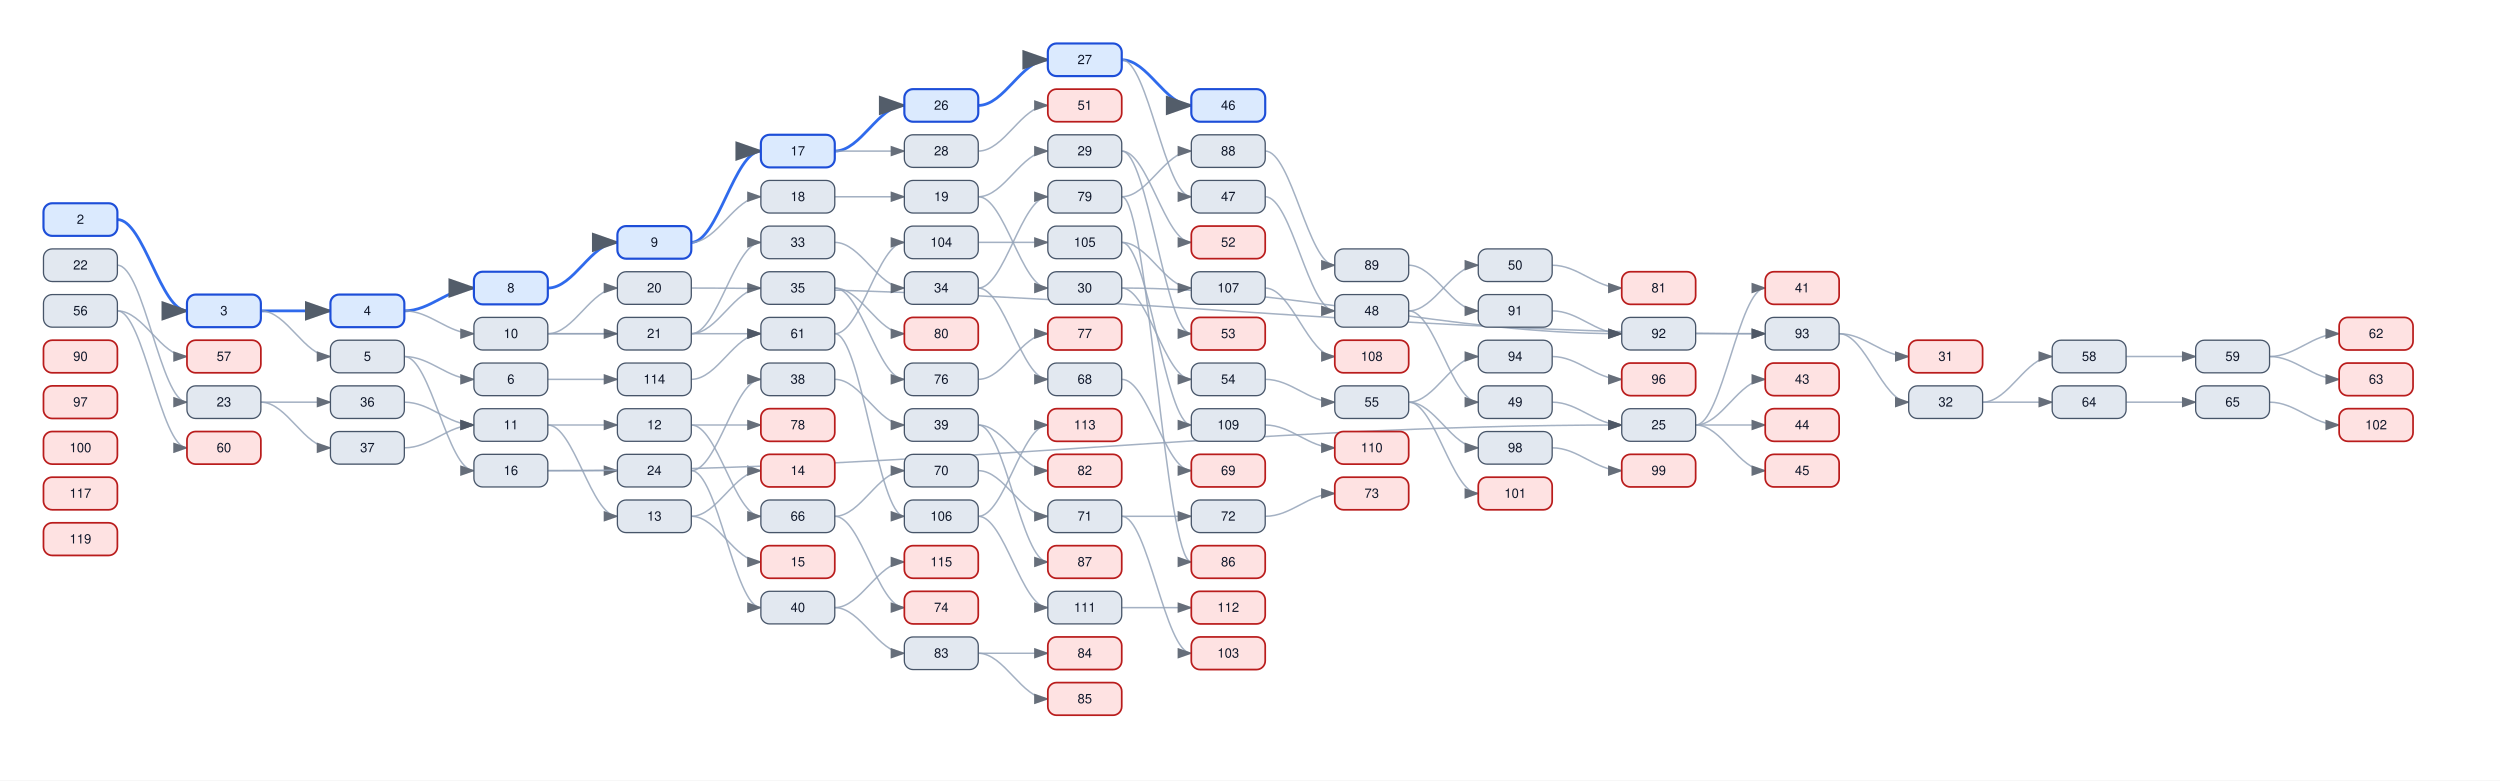
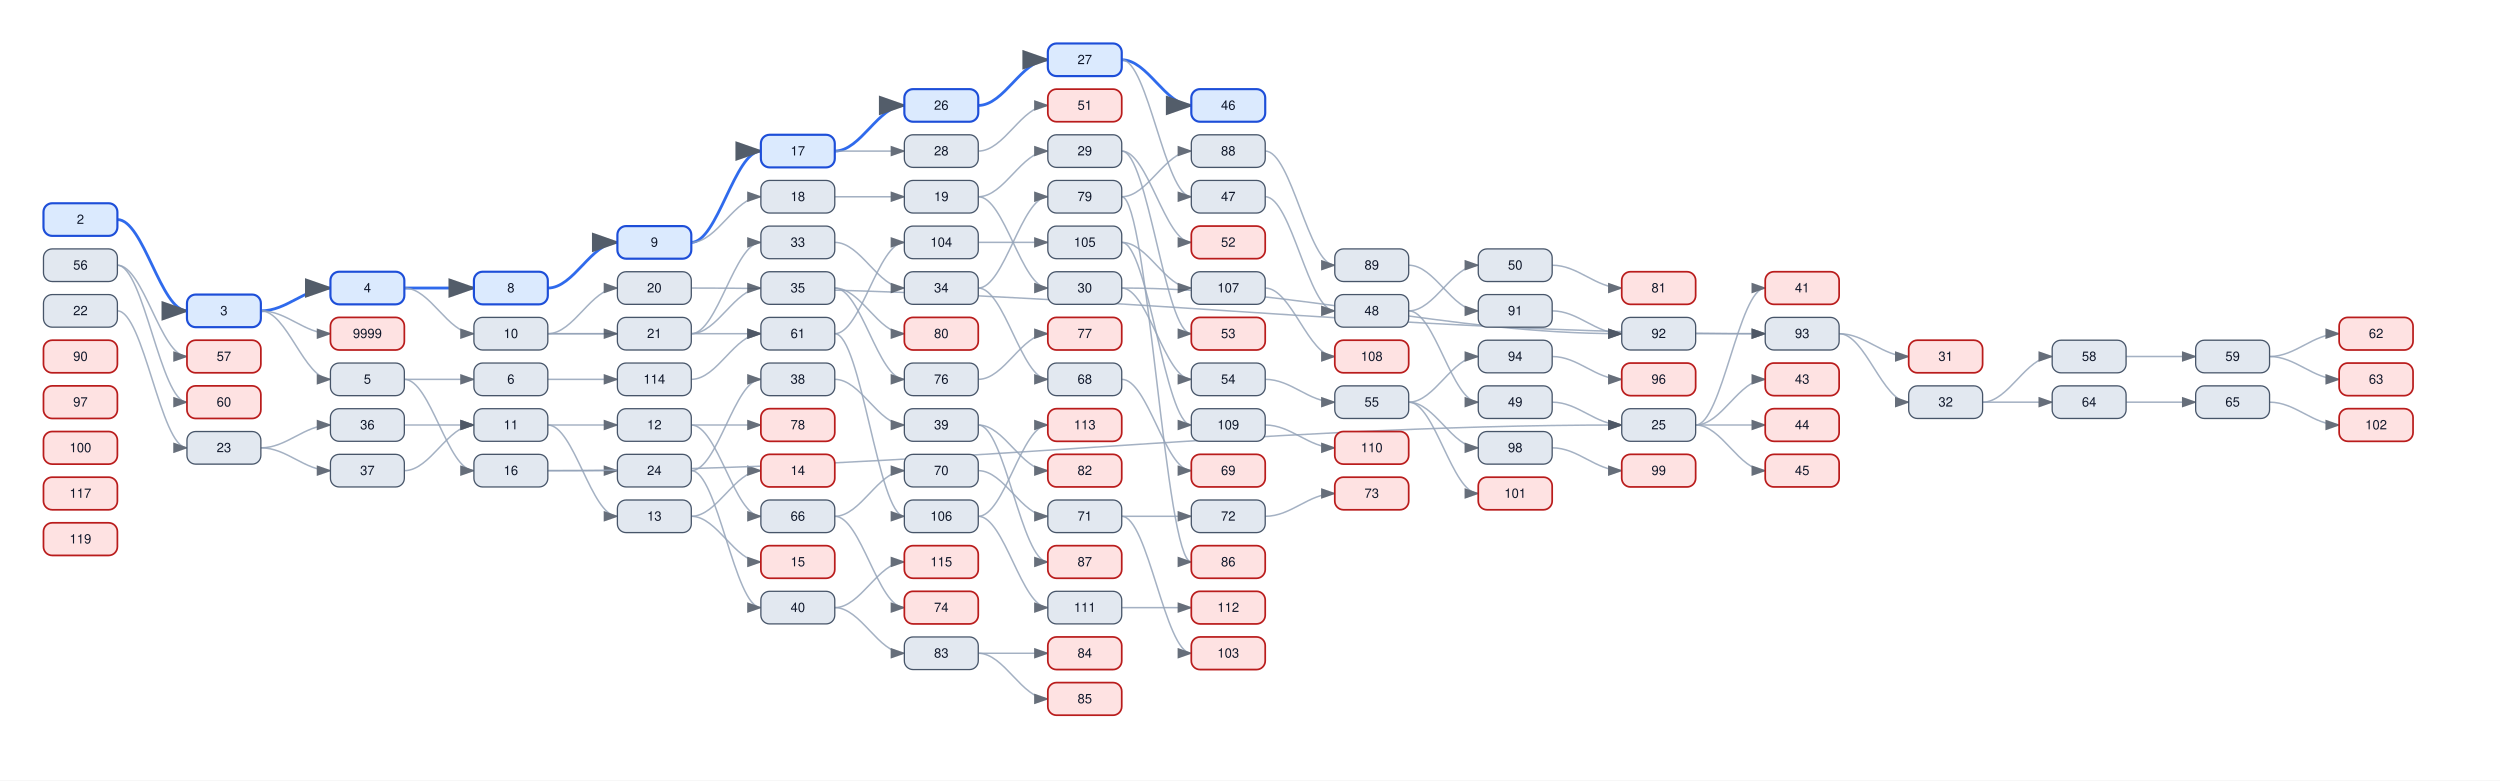
<svg xmlns="http://www.w3.org/2000/svg" width="2300" height="718" viewBox="0 0 2300 718">
  <defs>
    <marker id="arrow" markerWidth="10" markerHeight="7" refX="9" refY="3.5" orient="auto">
      <polygon points="0 0, 10 3.5, 0 7" fill="#4b5563" />
    </marker>
  </defs>
  <rect x="0" y="0" width="2300" height="718" fill="#ffffff" />
  <path d="M 108 202 C 132.0 202, 148.0 286, 172 286" fill="none" stroke="#2563eb" stroke-width="2.6" opacity="0.95" marker-end="url(#arrow)" />
-   <path d="M 240 286 C 264.0 286, 280.0 286, 304 286" fill="none" stroke="#2563eb" stroke-width="2.6" opacity="0.95" marker-end="url(#arrow)" />
-   <path d="M 240 286 C 264.0 286, 280.0 328, 304 328" fill="none" stroke="#94a3b8" stroke-width="1.4" opacity="0.85" marker-end="url(#arrow)" />
-   <path d="M 372 286 C 396.0 286, 412.0 265, 436 265" fill="none" stroke="#2563eb" stroke-width="2.6" opacity="0.95" marker-end="url(#arrow)" />
-   <path d="M 372 286 C 396.0 286, 412.0 307, 436 307" fill="none" stroke="#94a3b8" stroke-width="1.4" opacity="0.85" marker-end="url(#arrow)" />
-   <path d="M 372 328 C 396.0 328, 412.0 349, 436 349" fill="none" stroke="#94a3b8" stroke-width="1.4" opacity="0.85" marker-end="url(#arrow)" />
-   <path d="M 372 328 C 396.0 328, 412.0 433, 436 433" fill="none" stroke="#94a3b8" stroke-width="1.4" opacity="0.85" marker-end="url(#arrow)" />
+   <path d="M 240 286 C 264.0 286, 280.0 265, 304 265" fill="none" stroke="#2563eb" stroke-width="2.6" opacity="0.95" marker-end="url(#arrow)" />
+   <path d="M 240 286 C 264.0 286, 280.0 349, 304 349" fill="none" stroke="#94a3b8" stroke-width="1.4" opacity="0.85" marker-end="url(#arrow)" />
+   <path d="M 240 286 C 264.0 286, 280.0 307, 304 307" fill="none" stroke="#94a3b8" stroke-width="1.4" opacity="0.85" marker-end="url(#arrow)" />
+   <path d="M 372 265 C 396.0 265, 412.0 265, 436 265" fill="none" stroke="#2563eb" stroke-width="2.6" opacity="0.95" marker-end="url(#arrow)" />
+   <path d="M 372 265 C 396.0 265, 412.0 307, 436 307" fill="none" stroke="#94a3b8" stroke-width="1.4" opacity="0.85" marker-end="url(#arrow)" />
+   <path d="M 372 349 C 396.0 349, 412.0 349, 436 349" fill="none" stroke="#94a3b8" stroke-width="1.4" opacity="0.85" marker-end="url(#arrow)" />
+   <path d="M 372 349 C 396.0 349, 412.0 433, 436 433" fill="none" stroke="#94a3b8" stroke-width="1.4" opacity="0.85" marker-end="url(#arrow)" />
  <path d="M 504 349 C 528.0 349, 544.0 349, 568 349" fill="none" stroke="#94a3b8" stroke-width="1.4" opacity="0.85" marker-end="url(#arrow)" />
  <path d="M 504 265 C 528.0 265, 544.0 223, 568 223" fill="none" stroke="#2563eb" stroke-width="2.6" opacity="0.95" marker-end="url(#arrow)" />
  <path d="M 636 223 C 660.0 223, 676.0 139, 700 139" fill="none" stroke="#2563eb" stroke-width="2.6" opacity="0.95" marker-end="url(#arrow)" />
  <path d="M 636 223 C 660.0 223, 676.0 181, 700 181" fill="none" stroke="#94a3b8" stroke-width="1.4" opacity="0.85" marker-end="url(#arrow)" />
  <path d="M 504 307 C 528.0 307, 544.0 265, 568 265" fill="none" stroke="#94a3b8" stroke-width="1.4" opacity="0.85" marker-end="url(#arrow)" />
  <path d="M 504 307 C 572.6 307, 631.4 307, 700 307" fill="none" stroke="#94a3b8" stroke-width="1.4" opacity="0.85" marker-end="url(#arrow)" />
  <path d="M 504 307 C 528.0 307, 544.0 307, 568 307" fill="none" stroke="#94a3b8" stroke-width="1.4" opacity="0.85" marker-end="url(#arrow)" />
  <path d="M 504 391 C 528.0 391, 544.0 391, 568 391" fill="none" stroke="#94a3b8" stroke-width="1.4" opacity="0.85" marker-end="url(#arrow)" />
  <path d="M 504 391 C 528.0 391, 544.0 475, 568 475" fill="none" stroke="#94a3b8" stroke-width="1.4" opacity="0.85" marker-end="url(#arrow)" />
  <path d="M 636 391 C 660.0 391, 676.0 475, 700 475" fill="none" stroke="#94a3b8" stroke-width="1.4" opacity="0.85" marker-end="url(#arrow)" />
  <path d="M 636 391 C 660.0 391, 676.0 391, 700 391" fill="none" stroke="#94a3b8" stroke-width="1.4" opacity="0.85" marker-end="url(#arrow)" />
  <path d="M 636 475 C 660.0 475, 676.0 433, 700 433" fill="none" stroke="#94a3b8" stroke-width="1.4" opacity="0.85" marker-end="url(#arrow)" />
  <path d="M 636 475 C 660.0 475, 676.0 517, 700 517" fill="none" stroke="#94a3b8" stroke-width="1.4" opacity="0.85" marker-end="url(#arrow)" />
  <path d="M 504 433 C 528.0 433, 544.0 433, 568 433" fill="none" stroke="#94a3b8" stroke-width="1.4" opacity="0.85" marker-end="url(#arrow)" />
  <path d="M 504 433 C 849.8 433, 1146.2 391, 1492 391" fill="none" stroke="#94a3b8" stroke-width="1.4" opacity="0.85" marker-end="url(#arrow)" />
  <path d="M 768 139 C 792.0 139, 808.0 97, 832 97" fill="none" stroke="#2563eb" stroke-width="2.6" opacity="0.95" marker-end="url(#arrow)" />
  <path d="M 768 139 C 792.0 139, 808.0 139, 832 139" fill="none" stroke="#94a3b8" stroke-width="1.4" opacity="0.85" marker-end="url(#arrow)" />
  <path d="M 768 181 C 792.0 181, 808.0 181, 832 181" fill="none" stroke="#94a3b8" stroke-width="1.4" opacity="0.85" marker-end="url(#arrow)" />
  <path d="M 900 181 C 924.0 181, 940.0 139, 964 139" fill="none" stroke="#94a3b8" stroke-width="1.4" opacity="0.85" marker-end="url(#arrow)" />
  <path d="M 900 181 C 924.0 181, 940.0 265, 964 265" fill="none" stroke="#94a3b8" stroke-width="1.4" opacity="0.85" marker-end="url(#arrow)" />
  <path d="M 636 265 C 981.8 265, 1278.2 307, 1624 307" fill="none" stroke="#94a3b8" stroke-width="1.4" opacity="0.85" marker-end="url(#arrow)" />
  <path d="M 636 307 C 660.0 307, 676.0 223, 700 223" fill="none" stroke="#94a3b8" stroke-width="1.4" opacity="0.85" marker-end="url(#arrow)" />
  <path d="M 636 307 C 660.0 307, 676.0 265, 700 265" fill="none" stroke="#94a3b8" stroke-width="1.4" opacity="0.85" marker-end="url(#arrow)" />
-   <path d="M 108 244 C 132.0 244, 148.0 370, 172 370" fill="none" stroke="#94a3b8" stroke-width="1.4" opacity="0.85" marker-end="url(#arrow)" />
-   <path d="M 240 370 C 264.0 370, 280.0 370, 304 370" fill="none" stroke="#94a3b8" stroke-width="1.4" opacity="0.85" marker-end="url(#arrow)" />
-   <path d="M 240 370 C 264.0 370, 280.0 412, 304 412" fill="none" stroke="#94a3b8" stroke-width="1.4" opacity="0.85" marker-end="url(#arrow)" />
+   <path d="M 108 286 C 132.0 286, 148.0 412, 172 412" fill="none" stroke="#94a3b8" stroke-width="1.4" opacity="0.85" marker-end="url(#arrow)" />
+   <path d="M 240 412 C 264.0 412, 280.0 391, 304 391" fill="none" stroke="#94a3b8" stroke-width="1.4" opacity="0.85" marker-end="url(#arrow)" />
+   <path d="M 240 412 C 264.0 412, 280.0 433, 304 433" fill="none" stroke="#94a3b8" stroke-width="1.4" opacity="0.85" marker-end="url(#arrow)" />
  <path d="M 636 433 C 660.0 433, 676.0 349, 700 349" fill="none" stroke="#94a3b8" stroke-width="1.4" opacity="0.85" marker-end="url(#arrow)" />
  <path d="M 636 433 C 660.0 433, 676.0 559, 700 559" fill="none" stroke="#94a3b8" stroke-width="1.4" opacity="0.85" marker-end="url(#arrow)" />
  <path d="M 1560 391 C 1584.0 391, 1600.0 349, 1624 349" fill="none" stroke="#94a3b8" stroke-width="1.4" opacity="0.85" marker-end="url(#arrow)" />
  <path d="M 1560 391 C 1584.0 391, 1600.0 265, 1624 265" fill="none" stroke="#94a3b8" stroke-width="1.4" opacity="0.85" marker-end="url(#arrow)" />
  <path d="M 1560 391 C 1584.0 391, 1600.0 391, 1624 391" fill="none" stroke="#94a3b8" stroke-width="1.4" opacity="0.85" marker-end="url(#arrow)" />
  <path d="M 1560 391 C 1584.0 391, 1600.0 433, 1624 433" fill="none" stroke="#94a3b8" stroke-width="1.4" opacity="0.85" marker-end="url(#arrow)" />
  <path d="M 900 97 C 924.0 97, 940.0 55, 964 55" fill="none" stroke="#2563eb" stroke-width="2.6" opacity="0.95" marker-end="url(#arrow)" />
  <path d="M 1032 55 C 1056.0 55, 1072.0 97, 1096 97" fill="none" stroke="#2563eb" stroke-width="2.6" opacity="0.95" marker-end="url(#arrow)" />
  <path d="M 1032 55 C 1056.0 55, 1072.0 181, 1096 181" fill="none" stroke="#94a3b8" stroke-width="1.4" opacity="0.85" marker-end="url(#arrow)" />
  <path d="M 900 139 C 924.0 139, 940.0 97, 964 97" fill="none" stroke="#94a3b8" stroke-width="1.4" opacity="0.85" marker-end="url(#arrow)" />
  <path d="M 1032 139 C 1056.0 139, 1072.0 223, 1096 223" fill="none" stroke="#94a3b8" stroke-width="1.4" opacity="0.85" marker-end="url(#arrow)" />
  <path d="M 1032 139 C 1056.0 139, 1072.0 307, 1096 307" fill="none" stroke="#94a3b8" stroke-width="1.4" opacity="0.85" marker-end="url(#arrow)" />
  <path d="M 1032 265 C 1056.0 265, 1072.0 349, 1096 349" fill="none" stroke="#94a3b8" stroke-width="1.4" opacity="0.85" marker-end="url(#arrow)" />
  <path d="M 1032 265 C 1193.0 265, 1331.0 307, 1492 307" fill="none" stroke="#94a3b8" stroke-width="1.4" opacity="0.85" marker-end="url(#arrow)" />
  <path d="M 1824 370 C 1848.0 370, 1864.0 328, 1888 328" fill="none" stroke="#94a3b8" stroke-width="1.4" opacity="0.85" marker-end="url(#arrow)" />
  <path d="M 1824 370 C 1848.0 370, 1864.0 370, 1888 370" fill="none" stroke="#94a3b8" stroke-width="1.4" opacity="0.85" marker-end="url(#arrow)" />
  <path d="M 768 223 C 792.0 223, 808.0 265, 832 265" fill="none" stroke="#94a3b8" stroke-width="1.4" opacity="0.85" marker-end="url(#arrow)" />
  <path d="M 900 265 C 924.0 265, 940.0 349, 964 349" fill="none" stroke="#94a3b8" stroke-width="1.4" opacity="0.85" marker-end="url(#arrow)" />
  <path d="M 900 265 C 924.0 265, 940.0 181, 964 181" fill="none" stroke="#94a3b8" stroke-width="1.4" opacity="0.85" marker-end="url(#arrow)" />
  <path d="M 768 265 C 792.0 265, 808.0 349, 832 349" fill="none" stroke="#94a3b8" stroke-width="1.4" opacity="0.85" marker-end="url(#arrow)" />
  <path d="M 768 265 C 792.0 265, 808.0 307, 832 307" fill="none" stroke="#94a3b8" stroke-width="1.4" opacity="0.85" marker-end="url(#arrow)" />
-   <path d="M 372 370 C 396.0 370, 412.0 391, 436 391" fill="none" stroke="#94a3b8" stroke-width="1.4" opacity="0.85" marker-end="url(#arrow)" />
-   <path d="M 372 412 C 396.0 412, 412.0 391, 436 391" fill="none" stroke="#94a3b8" stroke-width="1.4" opacity="0.85" marker-end="url(#arrow)" />
+   <path d="M 372 391 C 396.0 391, 412.0 391, 436 391" fill="none" stroke="#94a3b8" stroke-width="1.4" opacity="0.85" marker-end="url(#arrow)" />
+   <path d="M 372 433 C 396.0 433, 412.0 391, 436 391" fill="none" stroke="#94a3b8" stroke-width="1.4" opacity="0.85" marker-end="url(#arrow)" />
  <path d="M 768 349 C 792.0 349, 808.0 391, 832 391" fill="none" stroke="#94a3b8" stroke-width="1.4" opacity="0.85" marker-end="url(#arrow)" />
  <path d="M 900 391 C 924.0 391, 940.0 433, 964 433" fill="none" stroke="#94a3b8" stroke-width="1.4" opacity="0.85" marker-end="url(#arrow)" />
  <path d="M 900 391 C 924.0 391, 940.0 517, 964 517" fill="none" stroke="#94a3b8" stroke-width="1.4" opacity="0.85" marker-end="url(#arrow)" />
  <path d="M 768 559 C 792.0 559, 808.0 517, 832 517" fill="none" stroke="#94a3b8" stroke-width="1.4" opacity="0.85" marker-end="url(#arrow)" />
  <path d="M 768 559 C 792.0 559, 808.0 601, 832 601" fill="none" stroke="#94a3b8" stroke-width="1.4" opacity="0.85" marker-end="url(#arrow)" />
  <path d="M 1164 181 C 1188.0 181, 1204.0 286, 1228 286" fill="none" stroke="#94a3b8" stroke-width="1.4" opacity="0.85" marker-end="url(#arrow)" />
  <path d="M 1296 286 C 1320.0 286, 1336.0 370, 1360 370" fill="none" stroke="#94a3b8" stroke-width="1.4" opacity="0.85" marker-end="url(#arrow)" />
  <path d="M 1296 286 C 1320.0 286, 1336.0 244, 1360 244" fill="none" stroke="#94a3b8" stroke-width="1.4" opacity="0.85" marker-end="url(#arrow)" />
  <path d="M 1428 370 C 1452.0 370, 1468.0 391, 1492 391" fill="none" stroke="#94a3b8" stroke-width="1.4" opacity="0.85" marker-end="url(#arrow)" />
  <path d="M 1428 244 C 1452.0 244, 1468.0 265, 1492 265" fill="none" stroke="#94a3b8" stroke-width="1.4" opacity="0.85" marker-end="url(#arrow)" />
  <path d="M 1164 349 C 1188.0 349, 1204.0 370, 1228 370" fill="none" stroke="#94a3b8" stroke-width="1.4" opacity="0.85" marker-end="url(#arrow)" />
  <path d="M 1296 370 C 1320.0 370, 1336.0 328, 1360 328" fill="none" stroke="#94a3b8" stroke-width="1.4" opacity="0.85" marker-end="url(#arrow)" />
  <path d="M 1296 370 C 1320.0 370, 1336.0 412, 1360 412" fill="none" stroke="#94a3b8" stroke-width="1.4" opacity="0.85" marker-end="url(#arrow)" />
  <path d="M 1296 370 C 1320.0 370, 1336.0 454, 1360 454" fill="none" stroke="#94a3b8" stroke-width="1.4" opacity="0.85" marker-end="url(#arrow)" />
-   <path d="M 108 286 C 132.0 286, 148.0 328, 172 328" fill="none" stroke="#94a3b8" stroke-width="1.4" opacity="0.85" marker-end="url(#arrow)" />
-   <path d="M 108 286 C 132.0 286, 148.0 412, 172 412" fill="none" stroke="#94a3b8" stroke-width="1.4" opacity="0.85" marker-end="url(#arrow)" />
+   <path d="M 108 244 C 132.0 244, 148.0 328, 172 328" fill="none" stroke="#94a3b8" stroke-width="1.4" opacity="0.85" marker-end="url(#arrow)" />
+   <path d="M 108 244 C 132.0 244, 148.0 370, 172 370" fill="none" stroke="#94a3b8" stroke-width="1.4" opacity="0.85" marker-end="url(#arrow)" />
  <path d="M 1956 328 C 1980.0 328, 1996.0 328, 2020 328" fill="none" stroke="#94a3b8" stroke-width="1.4" opacity="0.85" marker-end="url(#arrow)" />
  <path d="M 2088 328 C 2112.0 328, 2128.0 307, 2152 307" fill="none" stroke="#94a3b8" stroke-width="1.4" opacity="0.85" marker-end="url(#arrow)" />
  <path d="M 2088 328 C 2112.0 328, 2128.0 349, 2152 349" fill="none" stroke="#94a3b8" stroke-width="1.4" opacity="0.85" marker-end="url(#arrow)" />
  <path d="M 768 307 C 792.0 307, 808.0 223, 832 223" fill="none" stroke="#94a3b8" stroke-width="1.4" opacity="0.85" marker-end="url(#arrow)" />
  <path d="M 768 307 C 792.0 307, 808.0 475, 832 475" fill="none" stroke="#94a3b8" stroke-width="1.4" opacity="0.85" marker-end="url(#arrow)" />
  <path d="M 1956 370 C 1980.0 370, 1996.0 370, 2020 370" fill="none" stroke="#94a3b8" stroke-width="1.4" opacity="0.85" marker-end="url(#arrow)" />
  <path d="M 2088 370 C 2112.0 370, 2128.0 391, 2152 391" fill="none" stroke="#94a3b8" stroke-width="1.4" opacity="0.85" marker-end="url(#arrow)" />
  <path d="M 768 475 C 792.0 475, 808.0 433, 832 433" fill="none" stroke="#94a3b8" stroke-width="1.4" opacity="0.85" marker-end="url(#arrow)" />
  <path d="M 768 475 C 792.0 475, 808.0 559, 832 559" fill="none" stroke="#94a3b8" stroke-width="1.4" opacity="0.85" marker-end="url(#arrow)" />
  <path d="M 1032 349 C 1056.0 349, 1072.0 433, 1096 433" fill="none" stroke="#94a3b8" stroke-width="1.4" opacity="0.85" marker-end="url(#arrow)" />
  <path d="M 900 433 C 924.0 433, 940.0 475, 964 475" fill="none" stroke="#94a3b8" stroke-width="1.4" opacity="0.85" marker-end="url(#arrow)" />
  <path d="M 1032 475 C 1056.0 475, 1072.0 475, 1096 475" fill="none" stroke="#94a3b8" stroke-width="1.4" opacity="0.85" marker-end="url(#arrow)" />
  <path d="M 1032 475 C 1056.0 475, 1072.0 601, 1096 601" fill="none" stroke="#94a3b8" stroke-width="1.4" opacity="0.85" marker-end="url(#arrow)" />
  <path d="M 1164 475 C 1188.0 475, 1204.0 454, 1228 454" fill="none" stroke="#94a3b8" stroke-width="1.4" opacity="0.85" marker-end="url(#arrow)" />
  <path d="M 900 349 C 924.0 349, 940.0 307, 964 307" fill="none" stroke="#94a3b8" stroke-width="1.4" opacity="0.85" marker-end="url(#arrow)" />
  <path d="M 1032 181 C 1056.0 181, 1072.0 517, 1096 517" fill="none" stroke="#94a3b8" stroke-width="1.4" opacity="0.85" marker-end="url(#arrow)" />
  <path d="M 1032 181 C 1056.0 181, 1072.0 139, 1096 139" fill="none" stroke="#94a3b8" stroke-width="1.4" opacity="0.85" marker-end="url(#arrow)" />
  <path d="M 900 601 C 924.0 601, 940.0 643, 964 643" fill="none" stroke="#94a3b8" stroke-width="1.4" opacity="0.85" marker-end="url(#arrow)" />
  <path d="M 900 601 C 924.0 601, 940.0 601, 964 601" fill="none" stroke="#94a3b8" stroke-width="1.4" opacity="0.85" marker-end="url(#arrow)" />
  <path d="M 1164 139 C 1188.0 139, 1204.0 244, 1228 244" fill="none" stroke="#94a3b8" stroke-width="1.4" opacity="0.85" marker-end="url(#arrow)" />
  <path d="M 1296 244 C 1320.0 244, 1336.0 286, 1360 286" fill="none" stroke="#94a3b8" stroke-width="1.4" opacity="0.85" marker-end="url(#arrow)" />
  <path d="M 1428 286 C 1452.0 286, 1468.0 307, 1492 307" fill="none" stroke="#94a3b8" stroke-width="1.4" opacity="0.85" marker-end="url(#arrow)" />
  <path d="M 1560 307 C 1584.0 307, 1600.0 307, 1624 307" fill="none" stroke="#94a3b8" stroke-width="1.4" opacity="0.85" marker-end="url(#arrow)" />
  <path d="M 1692 307 C 1716.0 307, 1732.0 328, 1756 328" fill="none" stroke="#94a3b8" stroke-width="1.4" opacity="0.85" marker-end="url(#arrow)" />
  <path d="M 1692 307 C 1716.0 307, 1732.0 370, 1756 370" fill="none" stroke="#94a3b8" stroke-width="1.4" opacity="0.85" marker-end="url(#arrow)" />
  <path d="M 1428 328 C 1452.0 328, 1468.0 349, 1492 349" fill="none" stroke="#94a3b8" stroke-width="1.4" opacity="0.85" marker-end="url(#arrow)" />
  <path d="M 1428 412 C 1452.0 412, 1468.0 433, 1492 433" fill="none" stroke="#94a3b8" stroke-width="1.4" opacity="0.85" marker-end="url(#arrow)" />
  <path d="M 900 223 C 924.0 223, 940.0 223, 964 223" fill="none" stroke="#94a3b8" stroke-width="1.4" opacity="0.85" marker-end="url(#arrow)" />
  <path d="M 1032 223 C 1056.0 223, 1072.0 265, 1096 265" fill="none" stroke="#94a3b8" stroke-width="1.4" opacity="0.85" marker-end="url(#arrow)" />
  <path d="M 1032 223 C 1056.0 223, 1072.0 391, 1096 391" fill="none" stroke="#94a3b8" stroke-width="1.4" opacity="0.85" marker-end="url(#arrow)" />
  <path d="M 900 475 C 924.0 475, 940.0 559, 964 559" fill="none" stroke="#94a3b8" stroke-width="1.4" opacity="0.85" marker-end="url(#arrow)" />
  <path d="M 900 475 C 924.0 475, 940.0 391, 964 391" fill="none" stroke="#94a3b8" stroke-width="1.4" opacity="0.85" marker-end="url(#arrow)" />
  <path d="M 1164 265 C 1188.0 265, 1204.0 328, 1228 328" fill="none" stroke="#94a3b8" stroke-width="1.4" opacity="0.85" marker-end="url(#arrow)" />
  <path d="M 1164 391 C 1188.0 391, 1204.0 412, 1228 412" fill="none" stroke="#94a3b8" stroke-width="1.4" opacity="0.85" marker-end="url(#arrow)" />
  <path d="M 1032 559 C 1056.0 559, 1072.0 559, 1096 559" fill="none" stroke="#94a3b8" stroke-width="1.4" opacity="0.85" marker-end="url(#arrow)" />
  <path d="M 636 349 C 660.0 349, 676.0 307, 700 307" fill="none" stroke="#94a3b8" stroke-width="1.4" opacity="0.85" marker-end="url(#arrow)" />
  <rect x="40" y="187" rx="8" ry="8" width="68" height="30" fill="#dbeafe" stroke="#1d4ed8" stroke-width="2" />
  <text x="74.0" y="206.0" text-anchor="middle" font-family="Helvetica, Arial, sans-serif" font-size="12" fill="#0f172a">2</text>
  <rect x="172" y="271" rx="8" ry="8" width="68" height="30" fill="#dbeafe" stroke="#1d4ed8" stroke-width="2" />
  <text x="206.0" y="290.0" text-anchor="middle" font-family="Helvetica, Arial, sans-serif" font-size="12" fill="#0f172a">3</text>
-   <rect x="304" y="271" rx="8" ry="8" width="68" height="30" fill="#dbeafe" stroke="#1d4ed8" stroke-width="2" />
-   <text x="338.0" y="290.0" text-anchor="middle" font-family="Helvetica, Arial, sans-serif" font-size="12" fill="#0f172a">4</text>
-   <rect x="304" y="313" rx="8" ry="8" width="68" height="30" fill="#e2e8f0" stroke="#475569" stroke-width="1.2" />
-   <text x="338.0" y="332.0" text-anchor="middle" font-family="Helvetica, Arial, sans-serif" font-size="12" fill="#0f172a">5</text>
+   <rect x="304" y="250" rx="8" ry="8" width="68" height="30" fill="#dbeafe" stroke="#1d4ed8" stroke-width="2" />
+   <text x="338.0" y="269.0" text-anchor="middle" font-family="Helvetica, Arial, sans-serif" font-size="12" fill="#0f172a">4</text>
+   <rect x="304" y="334" rx="8" ry="8" width="68" height="30" fill="#e2e8f0" stroke="#475569" stroke-width="1.2" />
+   <text x="338.0" y="353.0" text-anchor="middle" font-family="Helvetica, Arial, sans-serif" font-size="12" fill="#0f172a">5</text>
  <rect x="436" y="334" rx="8" ry="8" width="68" height="30" fill="#e2e8f0" stroke="#475569" stroke-width="1.2" />
  <text x="470.0" y="353.0" text-anchor="middle" font-family="Helvetica, Arial, sans-serif" font-size="12" fill="#0f172a">6</text>
  <rect x="436" y="250" rx="8" ry="8" width="68" height="30" fill="#dbeafe" stroke="#1d4ed8" stroke-width="2" />
  <text x="470.0" y="269.0" text-anchor="middle" font-family="Helvetica, Arial, sans-serif" font-size="12" fill="#0f172a">8</text>
  <rect x="568" y="208" rx="8" ry="8" width="68" height="30" fill="#dbeafe" stroke="#1d4ed8" stroke-width="2" />
  <text x="602.0" y="227.0" text-anchor="middle" font-family="Helvetica, Arial, sans-serif" font-size="12" fill="#0f172a">9</text>
  <rect x="436" y="292" rx="8" ry="8" width="68" height="30" fill="#e2e8f0" stroke="#475569" stroke-width="1.2" />
  <text x="470.0" y="311.0" text-anchor="middle" font-family="Helvetica, Arial, sans-serif" font-size="12" fill="#0f172a">10</text>
  <rect x="436" y="376" rx="8" ry="8" width="68" height="30" fill="#e2e8f0" stroke="#475569" stroke-width="1.2" />
  <text x="470.0" y="395.0" text-anchor="middle" font-family="Helvetica, Arial, sans-serif" font-size="12" fill="#0f172a">11</text>
  <rect x="568" y="376" rx="8" ry="8" width="68" height="30" fill="#e2e8f0" stroke="#475569" stroke-width="1.2" />
  <text x="602.0" y="395.0" text-anchor="middle" font-family="Helvetica, Arial, sans-serif" font-size="12" fill="#0f172a">12</text>
  <rect x="568" y="460" rx="8" ry="8" width="68" height="30" fill="#e2e8f0" stroke="#475569" stroke-width="1.2" />
  <text x="602.0" y="479.0" text-anchor="middle" font-family="Helvetica, Arial, sans-serif" font-size="12" fill="#0f172a">13</text>
  <rect x="700" y="418" rx="8" ry="8" width="68" height="30" fill="#fee2e2" stroke="#b91c1c" stroke-width="1.6" />
  <text x="734.0" y="437.0" text-anchor="middle" font-family="Helvetica, Arial, sans-serif" font-size="12" fill="#0f172a">14</text>
  <rect x="700" y="502" rx="8" ry="8" width="68" height="30" fill="#fee2e2" stroke="#b91c1c" stroke-width="1.6" />
  <text x="734.0" y="521.0" text-anchor="middle" font-family="Helvetica, Arial, sans-serif" font-size="12" fill="#0f172a">15</text>
  <rect x="436" y="418" rx="8" ry="8" width="68" height="30" fill="#e2e8f0" stroke="#475569" stroke-width="1.2" />
  <text x="470.0" y="437.0" text-anchor="middle" font-family="Helvetica, Arial, sans-serif" font-size="12" fill="#0f172a">16</text>
  <rect x="700" y="124" rx="8" ry="8" width="68" height="30" fill="#dbeafe" stroke="#1d4ed8" stroke-width="2" />
  <text x="734.0" y="143.0" text-anchor="middle" font-family="Helvetica, Arial, sans-serif" font-size="12" fill="#0f172a">17</text>
  <rect x="700" y="166" rx="8" ry="8" width="68" height="30" fill="#e2e8f0" stroke="#475569" stroke-width="1.2" />
  <text x="734.0" y="185.0" text-anchor="middle" font-family="Helvetica, Arial, sans-serif" font-size="12" fill="#0f172a">18</text>
  <rect x="832" y="166" rx="8" ry="8" width="68" height="30" fill="#e2e8f0" stroke="#475569" stroke-width="1.2" />
  <text x="866.0" y="185.0" text-anchor="middle" font-family="Helvetica, Arial, sans-serif" font-size="12" fill="#0f172a">19</text>
  <rect x="568" y="250" rx="8" ry="8" width="68" height="30" fill="#e2e8f0" stroke="#475569" stroke-width="1.2" />
  <text x="602.0" y="269.0" text-anchor="middle" font-family="Helvetica, Arial, sans-serif" font-size="12" fill="#0f172a">20</text>
  <rect x="568" y="292" rx="8" ry="8" width="68" height="30" fill="#e2e8f0" stroke="#475569" stroke-width="1.2" />
  <text x="602.0" y="311.0" text-anchor="middle" font-family="Helvetica, Arial, sans-serif" font-size="12" fill="#0f172a">21</text>
-   <rect x="40" y="229" rx="8" ry="8" width="68" height="30" fill="#e2e8f0" stroke="#475569" stroke-width="1.2" />
-   <text x="74.0" y="248.0" text-anchor="middle" font-family="Helvetica, Arial, sans-serif" font-size="12" fill="#0f172a">22</text>
-   <rect x="172" y="355" rx="8" ry="8" width="68" height="30" fill="#e2e8f0" stroke="#475569" stroke-width="1.2" />
-   <text x="206.0" y="374.0" text-anchor="middle" font-family="Helvetica, Arial, sans-serif" font-size="12" fill="#0f172a">23</text>
+   <rect x="40" y="271" rx="8" ry="8" width="68" height="30" fill="#e2e8f0" stroke="#475569" stroke-width="1.2" />
+   <text x="74.0" y="290.0" text-anchor="middle" font-family="Helvetica, Arial, sans-serif" font-size="12" fill="#0f172a">22</text>
+   <rect x="172" y="397" rx="8" ry="8" width="68" height="30" fill="#e2e8f0" stroke="#475569" stroke-width="1.2" />
+   <text x="206.0" y="416.0" text-anchor="middle" font-family="Helvetica, Arial, sans-serif" font-size="12" fill="#0f172a">23</text>
  <rect x="568" y="418" rx="8" ry="8" width="68" height="30" fill="#e2e8f0" stroke="#475569" stroke-width="1.2" />
  <text x="602.0" y="437.0" text-anchor="middle" font-family="Helvetica, Arial, sans-serif" font-size="12" fill="#0f172a">24</text>
  <rect x="1492" y="376" rx="8" ry="8" width="68" height="30" fill="#e2e8f0" stroke="#475569" stroke-width="1.2" />
  <text x="1526.0" y="395.0" text-anchor="middle" font-family="Helvetica, Arial, sans-serif" font-size="12" fill="#0f172a">25</text>
  <rect x="832" y="82" rx="8" ry="8" width="68" height="30" fill="#dbeafe" stroke="#1d4ed8" stroke-width="2" />
  <text x="866.0" y="101.0" text-anchor="middle" font-family="Helvetica, Arial, sans-serif" font-size="12" fill="#0f172a">26</text>
  <rect x="964" y="40" rx="8" ry="8" width="68" height="30" fill="#dbeafe" stroke="#1d4ed8" stroke-width="2" />
  <text x="998.0" y="59.0" text-anchor="middle" font-family="Helvetica, Arial, sans-serif" font-size="12" fill="#0f172a">27</text>
  <rect x="832" y="124" rx="8" ry="8" width="68" height="30" fill="#e2e8f0" stroke="#475569" stroke-width="1.2" />
  <text x="866.0" y="143.0" text-anchor="middle" font-family="Helvetica, Arial, sans-serif" font-size="12" fill="#0f172a">28</text>
  <rect x="964" y="124" rx="8" ry="8" width="68" height="30" fill="#e2e8f0" stroke="#475569" stroke-width="1.2" />
  <text x="998.0" y="143.0" text-anchor="middle" font-family="Helvetica, Arial, sans-serif" font-size="12" fill="#0f172a">29</text>
  <rect x="964" y="250" rx="8" ry="8" width="68" height="30" fill="#e2e8f0" stroke="#475569" stroke-width="1.2" />
  <text x="998.0" y="269.0" text-anchor="middle" font-family="Helvetica, Arial, sans-serif" font-size="12" fill="#0f172a">30</text>
  <rect x="1756" y="313" rx="8" ry="8" width="68" height="30" fill="#fee2e2" stroke="#b91c1c" stroke-width="1.6" />
  <text x="1790.0" y="332.0" text-anchor="middle" font-family="Helvetica, Arial, sans-serif" font-size="12" fill="#0f172a">31</text>
  <rect x="1756" y="355" rx="8" ry="8" width="68" height="30" fill="#e2e8f0" stroke="#475569" stroke-width="1.2" />
  <text x="1790.0" y="374.0" text-anchor="middle" font-family="Helvetica, Arial, sans-serif" font-size="12" fill="#0f172a">32</text>
  <rect x="700" y="208" rx="8" ry="8" width="68" height="30" fill="#e2e8f0" stroke="#475569" stroke-width="1.2" />
  <text x="734.0" y="227.0" text-anchor="middle" font-family="Helvetica, Arial, sans-serif" font-size="12" fill="#0f172a">33</text>
  <rect x="832" y="250" rx="8" ry="8" width="68" height="30" fill="#e2e8f0" stroke="#475569" stroke-width="1.2" />
  <text x="866.0" y="269.0" text-anchor="middle" font-family="Helvetica, Arial, sans-serif" font-size="12" fill="#0f172a">34</text>
  <rect x="700" y="250" rx="8" ry="8" width="68" height="30" fill="#e2e8f0" stroke="#475569" stroke-width="1.2" />
  <text x="734.0" y="269.0" text-anchor="middle" font-family="Helvetica, Arial, sans-serif" font-size="12" fill="#0f172a">35</text>
-   <rect x="304" y="355" rx="8" ry="8" width="68" height="30" fill="#e2e8f0" stroke="#475569" stroke-width="1.2" />
-   <text x="338.0" y="374.0" text-anchor="middle" font-family="Helvetica, Arial, sans-serif" font-size="12" fill="#0f172a">36</text>
-   <rect x="304" y="397" rx="8" ry="8" width="68" height="30" fill="#e2e8f0" stroke="#475569" stroke-width="1.2" />
-   <text x="338.0" y="416.0" text-anchor="middle" font-family="Helvetica, Arial, sans-serif" font-size="12" fill="#0f172a">37</text>
+   <rect x="304" y="376" rx="8" ry="8" width="68" height="30" fill="#e2e8f0" stroke="#475569" stroke-width="1.2" />
+   <text x="338.0" y="395.0" text-anchor="middle" font-family="Helvetica, Arial, sans-serif" font-size="12" fill="#0f172a">36</text>
+   <rect x="304" y="418" rx="8" ry="8" width="68" height="30" fill="#e2e8f0" stroke="#475569" stroke-width="1.2" />
+   <text x="338.0" y="437.0" text-anchor="middle" font-family="Helvetica, Arial, sans-serif" font-size="12" fill="#0f172a">37</text>
  <rect x="700" y="334" rx="8" ry="8" width="68" height="30" fill="#e2e8f0" stroke="#475569" stroke-width="1.2" />
  <text x="734.0" y="353.0" text-anchor="middle" font-family="Helvetica, Arial, sans-serif" font-size="12" fill="#0f172a">38</text>
  <rect x="832" y="376" rx="8" ry="8" width="68" height="30" fill="#e2e8f0" stroke="#475569" stroke-width="1.2" />
  <text x="866.0" y="395.0" text-anchor="middle" font-family="Helvetica, Arial, sans-serif" font-size="12" fill="#0f172a">39</text>
  <rect x="700" y="544" rx="8" ry="8" width="68" height="30" fill="#e2e8f0" stroke="#475569" stroke-width="1.2" />
  <text x="734.0" y="563.0" text-anchor="middle" font-family="Helvetica, Arial, sans-serif" font-size="12" fill="#0f172a">40</text>
  <rect x="1624" y="250" rx="8" ry="8" width="68" height="30" fill="#fee2e2" stroke="#b91c1c" stroke-width="1.6" />
  <text x="1658.0" y="269.0" text-anchor="middle" font-family="Helvetica, Arial, sans-serif" font-size="12" fill="#0f172a">41</text>
  <rect x="1624" y="334" rx="8" ry="8" width="68" height="30" fill="#fee2e2" stroke="#b91c1c" stroke-width="1.6" />
  <text x="1658.0" y="353.0" text-anchor="middle" font-family="Helvetica, Arial, sans-serif" font-size="12" fill="#0f172a">43</text>
  <rect x="1624" y="376" rx="8" ry="8" width="68" height="30" fill="#fee2e2" stroke="#b91c1c" stroke-width="1.6" />
  <text x="1658.0" y="395.0" text-anchor="middle" font-family="Helvetica, Arial, sans-serif" font-size="12" fill="#0f172a">44</text>
  <rect x="1624" y="418" rx="8" ry="8" width="68" height="30" fill="#fee2e2" stroke="#b91c1c" stroke-width="1.6" />
  <text x="1658.0" y="437.0" text-anchor="middle" font-family="Helvetica, Arial, sans-serif" font-size="12" fill="#0f172a">45</text>
  <rect x="1096" y="82" rx="8" ry="8" width="68" height="30" fill="#dbeafe" stroke="#1d4ed8" stroke-width="2" />
  <text x="1130.0" y="101.0" text-anchor="middle" font-family="Helvetica, Arial, sans-serif" font-size="12" fill="#0f172a">46</text>
  <rect x="1096" y="166" rx="8" ry="8" width="68" height="30" fill="#e2e8f0" stroke="#475569" stroke-width="1.2" />
  <text x="1130.0" y="185.0" text-anchor="middle" font-family="Helvetica, Arial, sans-serif" font-size="12" fill="#0f172a">47</text>
  <rect x="1228" y="271" rx="8" ry="8" width="68" height="30" fill="#e2e8f0" stroke="#475569" stroke-width="1.2" />
  <text x="1262.0" y="290.0" text-anchor="middle" font-family="Helvetica, Arial, sans-serif" font-size="12" fill="#0f172a">48</text>
  <rect x="1360" y="355" rx="8" ry="8" width="68" height="30" fill="#e2e8f0" stroke="#475569" stroke-width="1.2" />
  <text x="1394.0" y="374.0" text-anchor="middle" font-family="Helvetica, Arial, sans-serif" font-size="12" fill="#0f172a">49</text>
  <rect x="1360" y="229" rx="8" ry="8" width="68" height="30" fill="#e2e8f0" stroke="#475569" stroke-width="1.2" />
  <text x="1394.0" y="248.0" text-anchor="middle" font-family="Helvetica, Arial, sans-serif" font-size="12" fill="#0f172a">50</text>
  <rect x="964" y="82" rx="8" ry="8" width="68" height="30" fill="#fee2e2" stroke="#b91c1c" stroke-width="1.6" />
  <text x="998.0" y="101.0" text-anchor="middle" font-family="Helvetica, Arial, sans-serif" font-size="12" fill="#0f172a">51</text>
  <rect x="1096" y="208" rx="8" ry="8" width="68" height="30" fill="#fee2e2" stroke="#b91c1c" stroke-width="1.6" />
  <text x="1130.0" y="227.0" text-anchor="middle" font-family="Helvetica, Arial, sans-serif" font-size="12" fill="#0f172a">52</text>
  <rect x="1096" y="292" rx="8" ry="8" width="68" height="30" fill="#fee2e2" stroke="#b91c1c" stroke-width="1.6" />
  <text x="1130.0" y="311.0" text-anchor="middle" font-family="Helvetica, Arial, sans-serif" font-size="12" fill="#0f172a">53</text>
  <rect x="1096" y="334" rx="8" ry="8" width="68" height="30" fill="#e2e8f0" stroke="#475569" stroke-width="1.2" />
  <text x="1130.0" y="353.0" text-anchor="middle" font-family="Helvetica, Arial, sans-serif" font-size="12" fill="#0f172a">54</text>
  <rect x="1228" y="355" rx="8" ry="8" width="68" height="30" fill="#e2e8f0" stroke="#475569" stroke-width="1.2" />
  <text x="1262.0" y="374.0" text-anchor="middle" font-family="Helvetica, Arial, sans-serif" font-size="12" fill="#0f172a">55</text>
-   <rect x="40" y="271" rx="8" ry="8" width="68" height="30" fill="#e2e8f0" stroke="#475569" stroke-width="1.2" />
-   <text x="74.0" y="290.0" text-anchor="middle" font-family="Helvetica, Arial, sans-serif" font-size="12" fill="#0f172a">56</text>
+   <rect x="40" y="229" rx="8" ry="8" width="68" height="30" fill="#e2e8f0" stroke="#475569" stroke-width="1.2" />
+   <text x="74.0" y="248.0" text-anchor="middle" font-family="Helvetica, Arial, sans-serif" font-size="12" fill="#0f172a">56</text>
  <rect x="172" y="313" rx="8" ry="8" width="68" height="30" fill="#fee2e2" stroke="#b91c1c" stroke-width="1.6" />
  <text x="206.0" y="332.0" text-anchor="middle" font-family="Helvetica, Arial, sans-serif" font-size="12" fill="#0f172a">57</text>
  <rect x="1888" y="313" rx="8" ry="8" width="68" height="30" fill="#e2e8f0" stroke="#475569" stroke-width="1.2" />
  <text x="1922.0" y="332.0" text-anchor="middle" font-family="Helvetica, Arial, sans-serif" font-size="12" fill="#0f172a">58</text>
  <rect x="2020" y="313" rx="8" ry="8" width="68" height="30" fill="#e2e8f0" stroke="#475569" stroke-width="1.2" />
  <text x="2054.0" y="332.0" text-anchor="middle" font-family="Helvetica, Arial, sans-serif" font-size="12" fill="#0f172a">59</text>
-   <rect x="172" y="397" rx="8" ry="8" width="68" height="30" fill="#fee2e2" stroke="#b91c1c" stroke-width="1.6" />
-   <text x="206.0" y="416.0" text-anchor="middle" font-family="Helvetica, Arial, sans-serif" font-size="12" fill="#0f172a">60</text>
+   <rect x="172" y="355" rx="8" ry="8" width="68" height="30" fill="#fee2e2" stroke="#b91c1c" stroke-width="1.6" />
+   <text x="206.0" y="374.0" text-anchor="middle" font-family="Helvetica, Arial, sans-serif" font-size="12" fill="#0f172a">60</text>
  <rect x="700" y="292" rx="8" ry="8" width="68" height="30" fill="#e2e8f0" stroke="#475569" stroke-width="1.2" />
  <text x="734.0" y="311.0" text-anchor="middle" font-family="Helvetica, Arial, sans-serif" font-size="12" fill="#0f172a">61</text>
  <rect x="2152" y="292" rx="8" ry="8" width="68" height="30" fill="#fee2e2" stroke="#b91c1c" stroke-width="1.6" />
  <text x="2186.0" y="311.0" text-anchor="middle" font-family="Helvetica, Arial, sans-serif" font-size="12" fill="#0f172a">62</text>
  <rect x="2152" y="334" rx="8" ry="8" width="68" height="30" fill="#fee2e2" stroke="#b91c1c" stroke-width="1.6" />
  <text x="2186.0" y="353.0" text-anchor="middle" font-family="Helvetica, Arial, sans-serif" font-size="12" fill="#0f172a">63</text>
  <rect x="1888" y="355" rx="8" ry="8" width="68" height="30" fill="#e2e8f0" stroke="#475569" stroke-width="1.2" />
  <text x="1922.0" y="374.0" text-anchor="middle" font-family="Helvetica, Arial, sans-serif" font-size="12" fill="#0f172a">64</text>
  <rect x="2020" y="355" rx="8" ry="8" width="68" height="30" fill="#e2e8f0" stroke="#475569" stroke-width="1.2" />
  <text x="2054.0" y="374.0" text-anchor="middle" font-family="Helvetica, Arial, sans-serif" font-size="12" fill="#0f172a">65</text>
  <rect x="700" y="460" rx="8" ry="8" width="68" height="30" fill="#e2e8f0" stroke="#475569" stroke-width="1.2" />
  <text x="734.0" y="479.0" text-anchor="middle" font-family="Helvetica, Arial, sans-serif" font-size="12" fill="#0f172a">66</text>
  <rect x="964" y="334" rx="8" ry="8" width="68" height="30" fill="#e2e8f0" stroke="#475569" stroke-width="1.2" />
  <text x="998.0" y="353.0" text-anchor="middle" font-family="Helvetica, Arial, sans-serif" font-size="12" fill="#0f172a">68</text>
  <rect x="1096" y="418" rx="8" ry="8" width="68" height="30" fill="#fee2e2" stroke="#b91c1c" stroke-width="1.6" />
  <text x="1130.0" y="437.0" text-anchor="middle" font-family="Helvetica, Arial, sans-serif" font-size="12" fill="#0f172a">69</text>
  <rect x="832" y="418" rx="8" ry="8" width="68" height="30" fill="#e2e8f0" stroke="#475569" stroke-width="1.2" />
  <text x="866.0" y="437.0" text-anchor="middle" font-family="Helvetica, Arial, sans-serif" font-size="12" fill="#0f172a">70</text>
  <rect x="964" y="460" rx="8" ry="8" width="68" height="30" fill="#e2e8f0" stroke="#475569" stroke-width="1.2" />
  <text x="998.0" y="479.0" text-anchor="middle" font-family="Helvetica, Arial, sans-serif" font-size="12" fill="#0f172a">71</text>
  <rect x="1096" y="460" rx="8" ry="8" width="68" height="30" fill="#e2e8f0" stroke="#475569" stroke-width="1.2" />
  <text x="1130.0" y="479.0" text-anchor="middle" font-family="Helvetica, Arial, sans-serif" font-size="12" fill="#0f172a">72</text>
  <rect x="1228" y="439" rx="8" ry="8" width="68" height="30" fill="#fee2e2" stroke="#b91c1c" stroke-width="1.6" />
  <text x="1262.0" y="458.0" text-anchor="middle" font-family="Helvetica, Arial, sans-serif" font-size="12" fill="#0f172a">73</text>
  <rect x="832" y="544" rx="8" ry="8" width="68" height="30" fill="#fee2e2" stroke="#b91c1c" stroke-width="1.6" />
  <text x="866.0" y="563.0" text-anchor="middle" font-family="Helvetica, Arial, sans-serif" font-size="12" fill="#0f172a">74</text>
  <rect x="832" y="334" rx="8" ry="8" width="68" height="30" fill="#e2e8f0" stroke="#475569" stroke-width="1.2" />
  <text x="866.0" y="353.0" text-anchor="middle" font-family="Helvetica, Arial, sans-serif" font-size="12" fill="#0f172a">76</text>
  <rect x="964" y="292" rx="8" ry="8" width="68" height="30" fill="#fee2e2" stroke="#b91c1c" stroke-width="1.6" />
  <text x="998.0" y="311.0" text-anchor="middle" font-family="Helvetica, Arial, sans-serif" font-size="12" fill="#0f172a">77</text>
  <rect x="700" y="376" rx="8" ry="8" width="68" height="30" fill="#fee2e2" stroke="#b91c1c" stroke-width="1.6" />
  <text x="734.0" y="395.0" text-anchor="middle" font-family="Helvetica, Arial, sans-serif" font-size="12" fill="#0f172a">78</text>
  <rect x="964" y="166" rx="8" ry="8" width="68" height="30" fill="#e2e8f0" stroke="#475569" stroke-width="1.2" />
  <text x="998.0" y="185.0" text-anchor="middle" font-family="Helvetica, Arial, sans-serif" font-size="12" fill="#0f172a">79</text>
  <rect x="832" y="292" rx="8" ry="8" width="68" height="30" fill="#fee2e2" stroke="#b91c1c" stroke-width="1.6" />
  <text x="866.0" y="311.0" text-anchor="middle" font-family="Helvetica, Arial, sans-serif" font-size="12" fill="#0f172a">80</text>
  <rect x="1492" y="250" rx="8" ry="8" width="68" height="30" fill="#fee2e2" stroke="#b91c1c" stroke-width="1.6" />
  <text x="1526.0" y="269.0" text-anchor="middle" font-family="Helvetica, Arial, sans-serif" font-size="12" fill="#0f172a">81</text>
  <rect x="964" y="418" rx="8" ry="8" width="68" height="30" fill="#fee2e2" stroke="#b91c1c" stroke-width="1.6" />
  <text x="998.0" y="437.0" text-anchor="middle" font-family="Helvetica, Arial, sans-serif" font-size="12" fill="#0f172a">82</text>
  <rect x="832" y="586" rx="8" ry="8" width="68" height="30" fill="#e2e8f0" stroke="#475569" stroke-width="1.2" />
  <text x="866.0" y="605.0" text-anchor="middle" font-family="Helvetica, Arial, sans-serif" font-size="12" fill="#0f172a">83</text>
  <rect x="964" y="586" rx="8" ry="8" width="68" height="30" fill="#fee2e2" stroke="#b91c1c" stroke-width="1.6" />
  <text x="998.0" y="605.0" text-anchor="middle" font-family="Helvetica, Arial, sans-serif" font-size="12" fill="#0f172a">84</text>
  <rect x="964" y="628" rx="8" ry="8" width="68" height="30" fill="#fee2e2" stroke="#b91c1c" stroke-width="1.6" />
  <text x="998.0" y="647.0" text-anchor="middle" font-family="Helvetica, Arial, sans-serif" font-size="12" fill="#0f172a">85</text>
  <rect x="1096" y="502" rx="8" ry="8" width="68" height="30" fill="#fee2e2" stroke="#b91c1c" stroke-width="1.6" />
  <text x="1130.0" y="521.0" text-anchor="middle" font-family="Helvetica, Arial, sans-serif" font-size="12" fill="#0f172a">86</text>
  <rect x="964" y="502" rx="8" ry="8" width="68" height="30" fill="#fee2e2" stroke="#b91c1c" stroke-width="1.6" />
  <text x="998.0" y="521.0" text-anchor="middle" font-family="Helvetica, Arial, sans-serif" font-size="12" fill="#0f172a">87</text>
  <rect x="1096" y="124" rx="8" ry="8" width="68" height="30" fill="#e2e8f0" stroke="#475569" stroke-width="1.2" />
  <text x="1130.0" y="143.0" text-anchor="middle" font-family="Helvetica, Arial, sans-serif" font-size="12" fill="#0f172a">88</text>
  <rect x="1228" y="229" rx="8" ry="8" width="68" height="30" fill="#e2e8f0" stroke="#475569" stroke-width="1.2" />
  <text x="1262.0" y="248.0" text-anchor="middle" font-family="Helvetica, Arial, sans-serif" font-size="12" fill="#0f172a">89</text>
  <rect x="40" y="313" rx="8" ry="8" width="68" height="30" fill="#fee2e2" stroke="#b91c1c" stroke-width="1.6" />
  <text x="74.0" y="332.0" text-anchor="middle" font-family="Helvetica, Arial, sans-serif" font-size="12" fill="#0f172a">90</text>
  <rect x="1360" y="271" rx="8" ry="8" width="68" height="30" fill="#e2e8f0" stroke="#475569" stroke-width="1.2" />
  <text x="1394.0" y="290.0" text-anchor="middle" font-family="Helvetica, Arial, sans-serif" font-size="12" fill="#0f172a">91</text>
  <rect x="1492" y="292" rx="8" ry="8" width="68" height="30" fill="#e2e8f0" stroke="#475569" stroke-width="1.2" />
  <text x="1526.0" y="311.0" text-anchor="middle" font-family="Helvetica, Arial, sans-serif" font-size="12" fill="#0f172a">92</text>
  <rect x="1624" y="292" rx="8" ry="8" width="68" height="30" fill="#e2e8f0" stroke="#475569" stroke-width="1.2" />
  <text x="1658.0" y="311.0" text-anchor="middle" font-family="Helvetica, Arial, sans-serif" font-size="12" fill="#0f172a">93</text>
  <rect x="1360" y="313" rx="8" ry="8" width="68" height="30" fill="#e2e8f0" stroke="#475569" stroke-width="1.2" />
  <text x="1394.0" y="332.0" text-anchor="middle" font-family="Helvetica, Arial, sans-serif" font-size="12" fill="#0f172a">94</text>
  <rect x="1492" y="334" rx="8" ry="8" width="68" height="30" fill="#fee2e2" stroke="#b91c1c" stroke-width="1.6" />
  <text x="1526.0" y="353.0" text-anchor="middle" font-family="Helvetica, Arial, sans-serif" font-size="12" fill="#0f172a">96</text>
  <rect x="40" y="355" rx="8" ry="8" width="68" height="30" fill="#fee2e2" stroke="#b91c1c" stroke-width="1.6" />
  <text x="74.0" y="374.0" text-anchor="middle" font-family="Helvetica, Arial, sans-serif" font-size="12" fill="#0f172a">97</text>
  <rect x="1360" y="397" rx="8" ry="8" width="68" height="30" fill="#e2e8f0" stroke="#475569" stroke-width="1.2" />
  <text x="1394.0" y="416.0" text-anchor="middle" font-family="Helvetica, Arial, sans-serif" font-size="12" fill="#0f172a">98</text>
  <rect x="1492" y="418" rx="8" ry="8" width="68" height="30" fill="#fee2e2" stroke="#b91c1c" stroke-width="1.6" />
  <text x="1526.0" y="437.0" text-anchor="middle" font-family="Helvetica, Arial, sans-serif" font-size="12" fill="#0f172a">99</text>
  <rect x="40" y="397" rx="8" ry="8" width="68" height="30" fill="#fee2e2" stroke="#b91c1c" stroke-width="1.6" />
  <text x="74.0" y="416.0" text-anchor="middle" font-family="Helvetica, Arial, sans-serif" font-size="12" fill="#0f172a">100</text>
  <rect x="1360" y="439" rx="8" ry="8" width="68" height="30" fill="#fee2e2" stroke="#b91c1c" stroke-width="1.6" />
  <text x="1394.0" y="458.0" text-anchor="middle" font-family="Helvetica, Arial, sans-serif" font-size="12" fill="#0f172a">101</text>
  <rect x="2152" y="376" rx="8" ry="8" width="68" height="30" fill="#fee2e2" stroke="#b91c1c" stroke-width="1.6" />
  <text x="2186.0" y="395.0" text-anchor="middle" font-family="Helvetica, Arial, sans-serif" font-size="12" fill="#0f172a">102</text>
  <rect x="1096" y="586" rx="8" ry="8" width="68" height="30" fill="#fee2e2" stroke="#b91c1c" stroke-width="1.6" />
  <text x="1130.0" y="605.0" text-anchor="middle" font-family="Helvetica, Arial, sans-serif" font-size="12" fill="#0f172a">103</text>
  <rect x="832" y="208" rx="8" ry="8" width="68" height="30" fill="#e2e8f0" stroke="#475569" stroke-width="1.2" />
  <text x="866.0" y="227.0" text-anchor="middle" font-family="Helvetica, Arial, sans-serif" font-size="12" fill="#0f172a">104</text>
  <rect x="964" y="208" rx="8" ry="8" width="68" height="30" fill="#e2e8f0" stroke="#475569" stroke-width="1.2" />
  <text x="998.0" y="227.0" text-anchor="middle" font-family="Helvetica, Arial, sans-serif" font-size="12" fill="#0f172a">105</text>
  <rect x="832" y="460" rx="8" ry="8" width="68" height="30" fill="#e2e8f0" stroke="#475569" stroke-width="1.2" />
  <text x="866.0" y="479.0" text-anchor="middle" font-family="Helvetica, Arial, sans-serif" font-size="12" fill="#0f172a">106</text>
  <rect x="1096" y="250" rx="8" ry="8" width="68" height="30" fill="#e2e8f0" stroke="#475569" stroke-width="1.2" />
  <text x="1130.0" y="269.0" text-anchor="middle" font-family="Helvetica, Arial, sans-serif" font-size="12" fill="#0f172a">107</text>
  <rect x="1228" y="313" rx="8" ry="8" width="68" height="30" fill="#fee2e2" stroke="#b91c1c" stroke-width="1.6" />
  <text x="1262.0" y="332.0" text-anchor="middle" font-family="Helvetica, Arial, sans-serif" font-size="12" fill="#0f172a">108</text>
  <rect x="1096" y="376" rx="8" ry="8" width="68" height="30" fill="#e2e8f0" stroke="#475569" stroke-width="1.2" />
  <text x="1130.0" y="395.0" text-anchor="middle" font-family="Helvetica, Arial, sans-serif" font-size="12" fill="#0f172a">109</text>
  <rect x="1228" y="397" rx="8" ry="8" width="68" height="30" fill="#fee2e2" stroke="#b91c1c" stroke-width="1.6" />
  <text x="1262.0" y="416.0" text-anchor="middle" font-family="Helvetica, Arial, sans-serif" font-size="12" fill="#0f172a">110</text>
  <rect x="964" y="544" rx="8" ry="8" width="68" height="30" fill="#e2e8f0" stroke="#475569" stroke-width="1.2" />
  <text x="998.0" y="563.0" text-anchor="middle" font-family="Helvetica, Arial, sans-serif" font-size="12" fill="#0f172a">111</text>
  <rect x="1096" y="544" rx="8" ry="8" width="68" height="30" fill="#fee2e2" stroke="#b91c1c" stroke-width="1.6" />
  <text x="1130.0" y="563.0" text-anchor="middle" font-family="Helvetica, Arial, sans-serif" font-size="12" fill="#0f172a">112</text>
  <rect x="964" y="376" rx="8" ry="8" width="68" height="30" fill="#fee2e2" stroke="#b91c1c" stroke-width="1.6" />
  <text x="998.0" y="395.0" text-anchor="middle" font-family="Helvetica, Arial, sans-serif" font-size="12" fill="#0f172a">113</text>
  <rect x="568" y="334" rx="8" ry="8" width="68" height="30" fill="#e2e8f0" stroke="#475569" stroke-width="1.2" />
  <text x="602.0" y="353.0" text-anchor="middle" font-family="Helvetica, Arial, sans-serif" font-size="12" fill="#0f172a">114</text>
  <rect x="832" y="502" rx="8" ry="8" width="68" height="30" fill="#fee2e2" stroke="#b91c1c" stroke-width="1.6" />
  <text x="866.0" y="521.0" text-anchor="middle" font-family="Helvetica, Arial, sans-serif" font-size="12" fill="#0f172a">115</text>
  <rect x="40" y="439" rx="8" ry="8" width="68" height="30" fill="#fee2e2" stroke="#b91c1c" stroke-width="1.6" />
  <text x="74.0" y="458.0" text-anchor="middle" font-family="Helvetica, Arial, sans-serif" font-size="12" fill="#0f172a">117</text>
  <rect x="40" y="481" rx="8" ry="8" width="68" height="30" fill="#fee2e2" stroke="#b91c1c" stroke-width="1.6" />
  <text x="74.0" y="500.0" text-anchor="middle" font-family="Helvetica, Arial, sans-serif" font-size="12" fill="#0f172a">119</text>
+   <rect x="304" y="292" rx="8" ry="8" width="68" height="30" fill="#fee2e2" stroke="#b91c1c" stroke-width="1.6" />
+   <text x="338.0" y="311.0" text-anchor="middle" font-family="Helvetica, Arial, sans-serif" font-size="12" fill="#0f172a">9999</text>
</svg>
